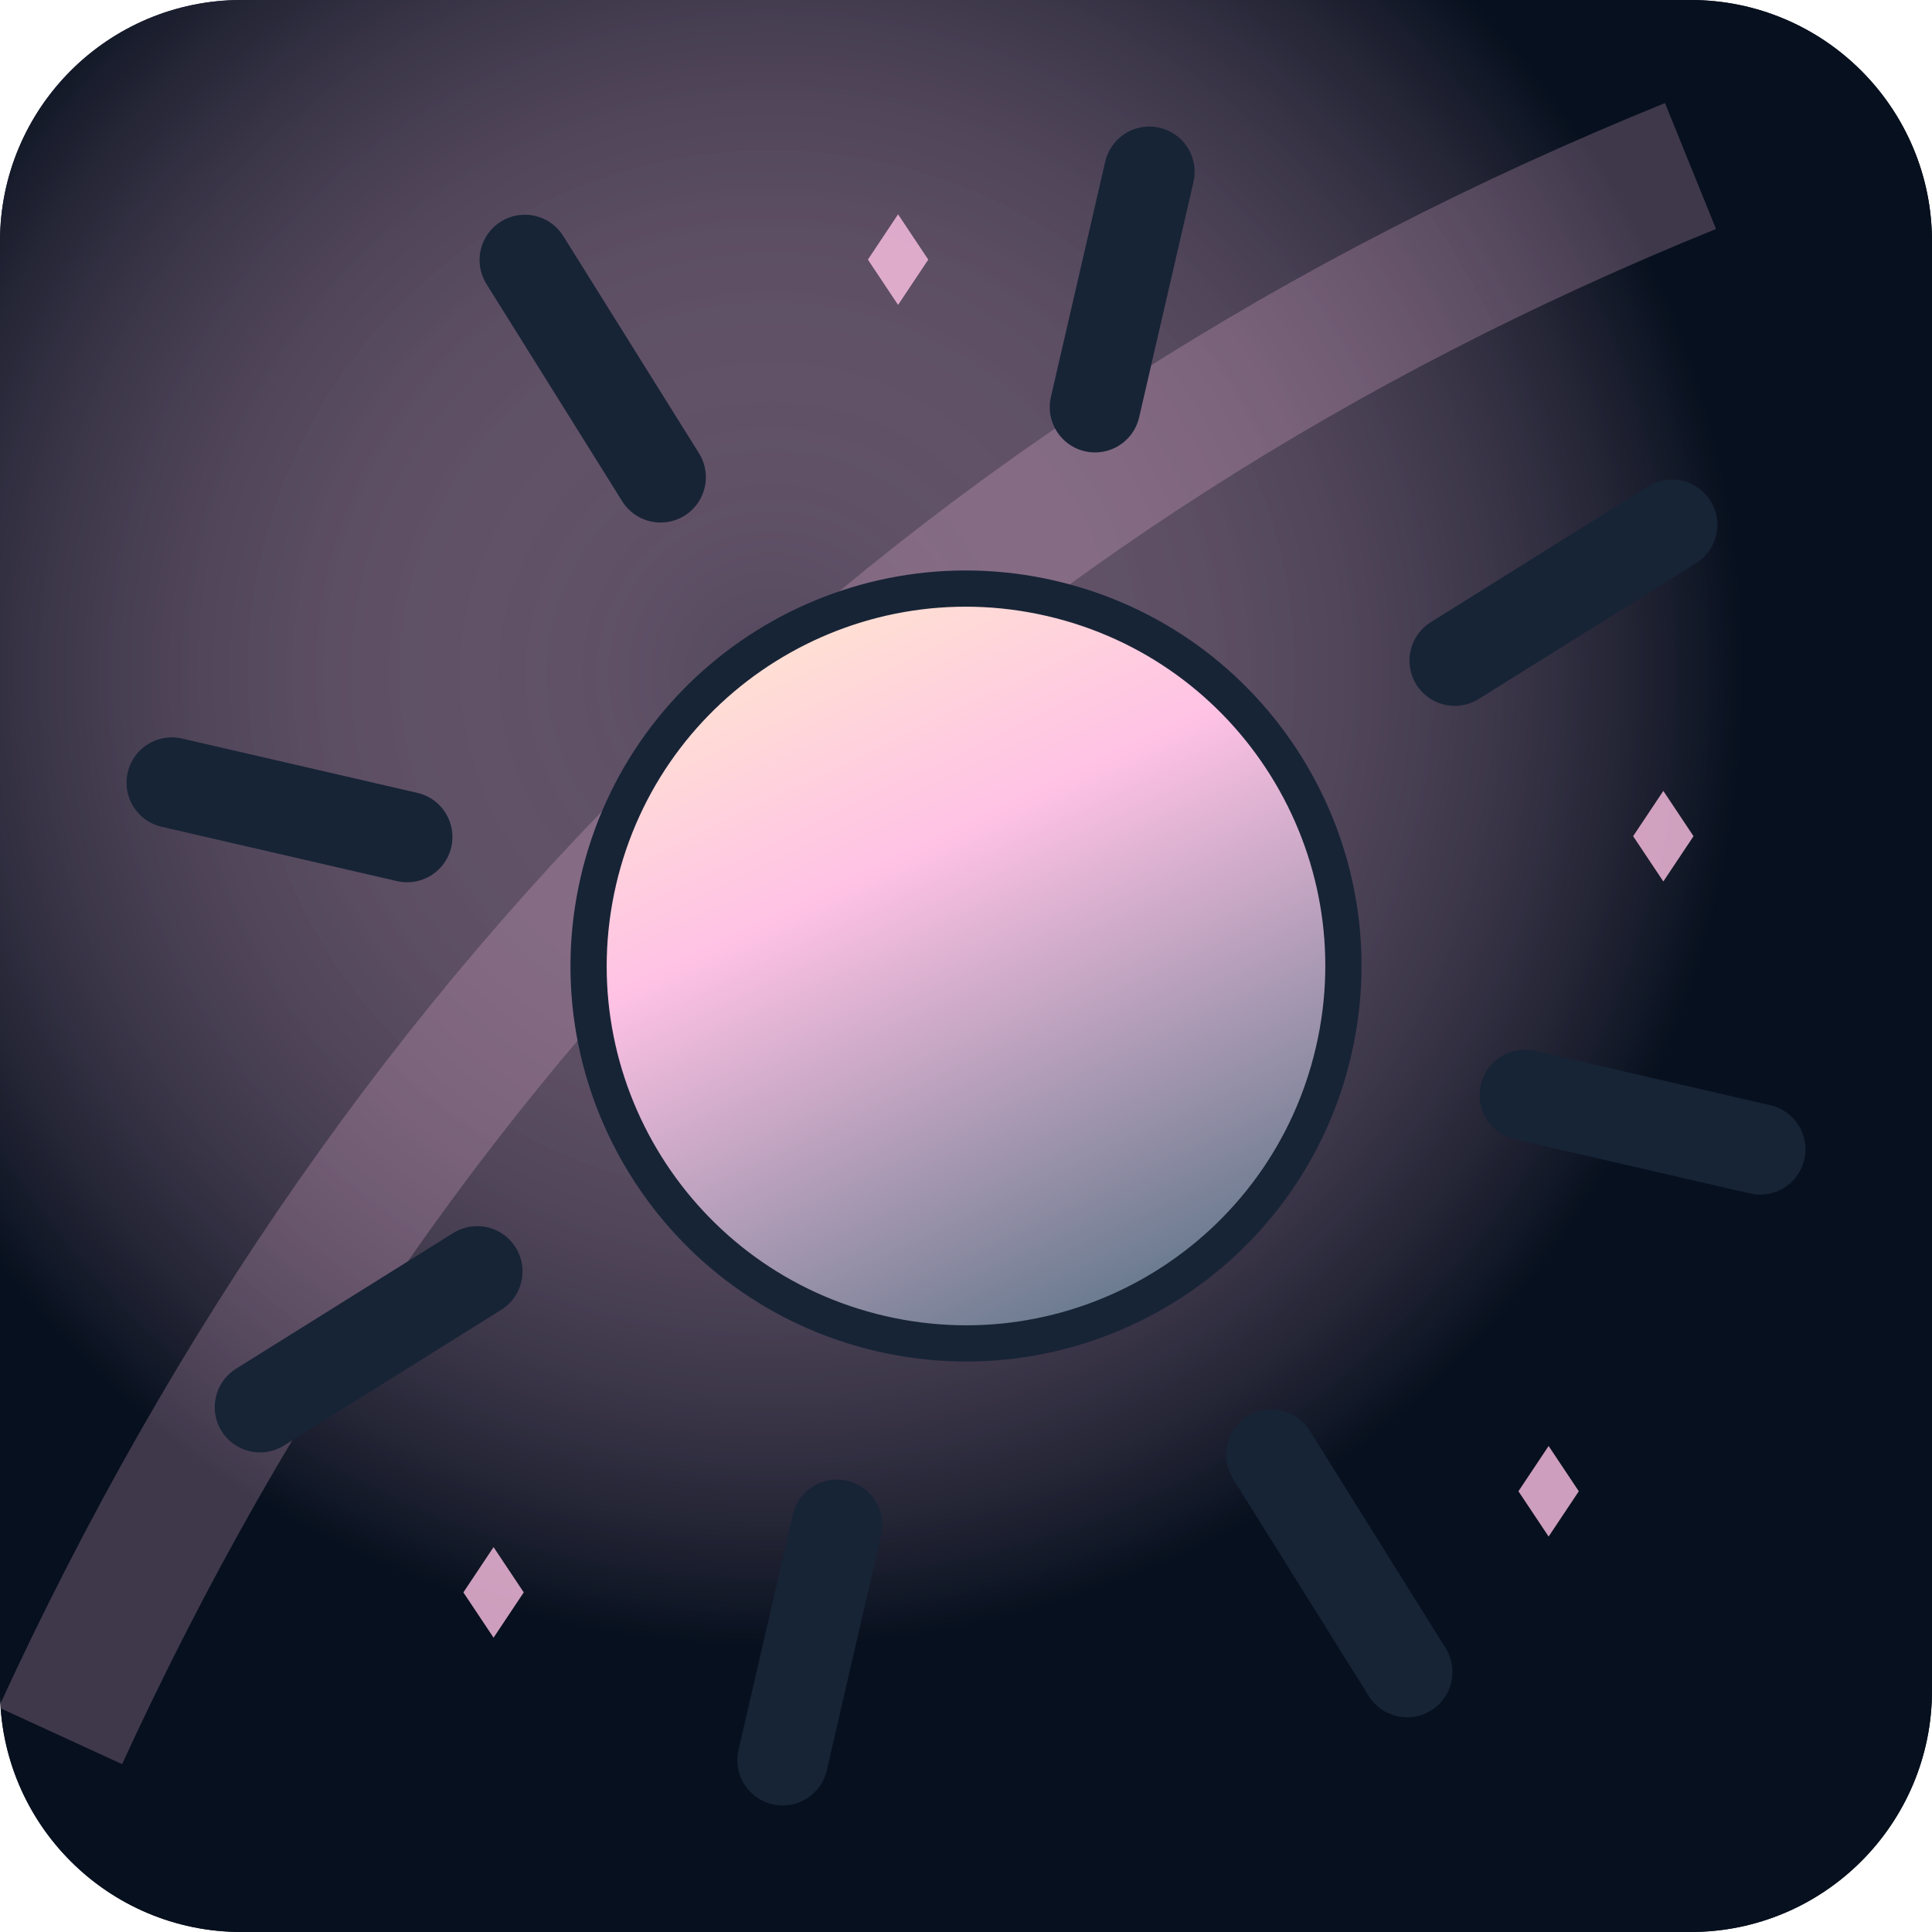
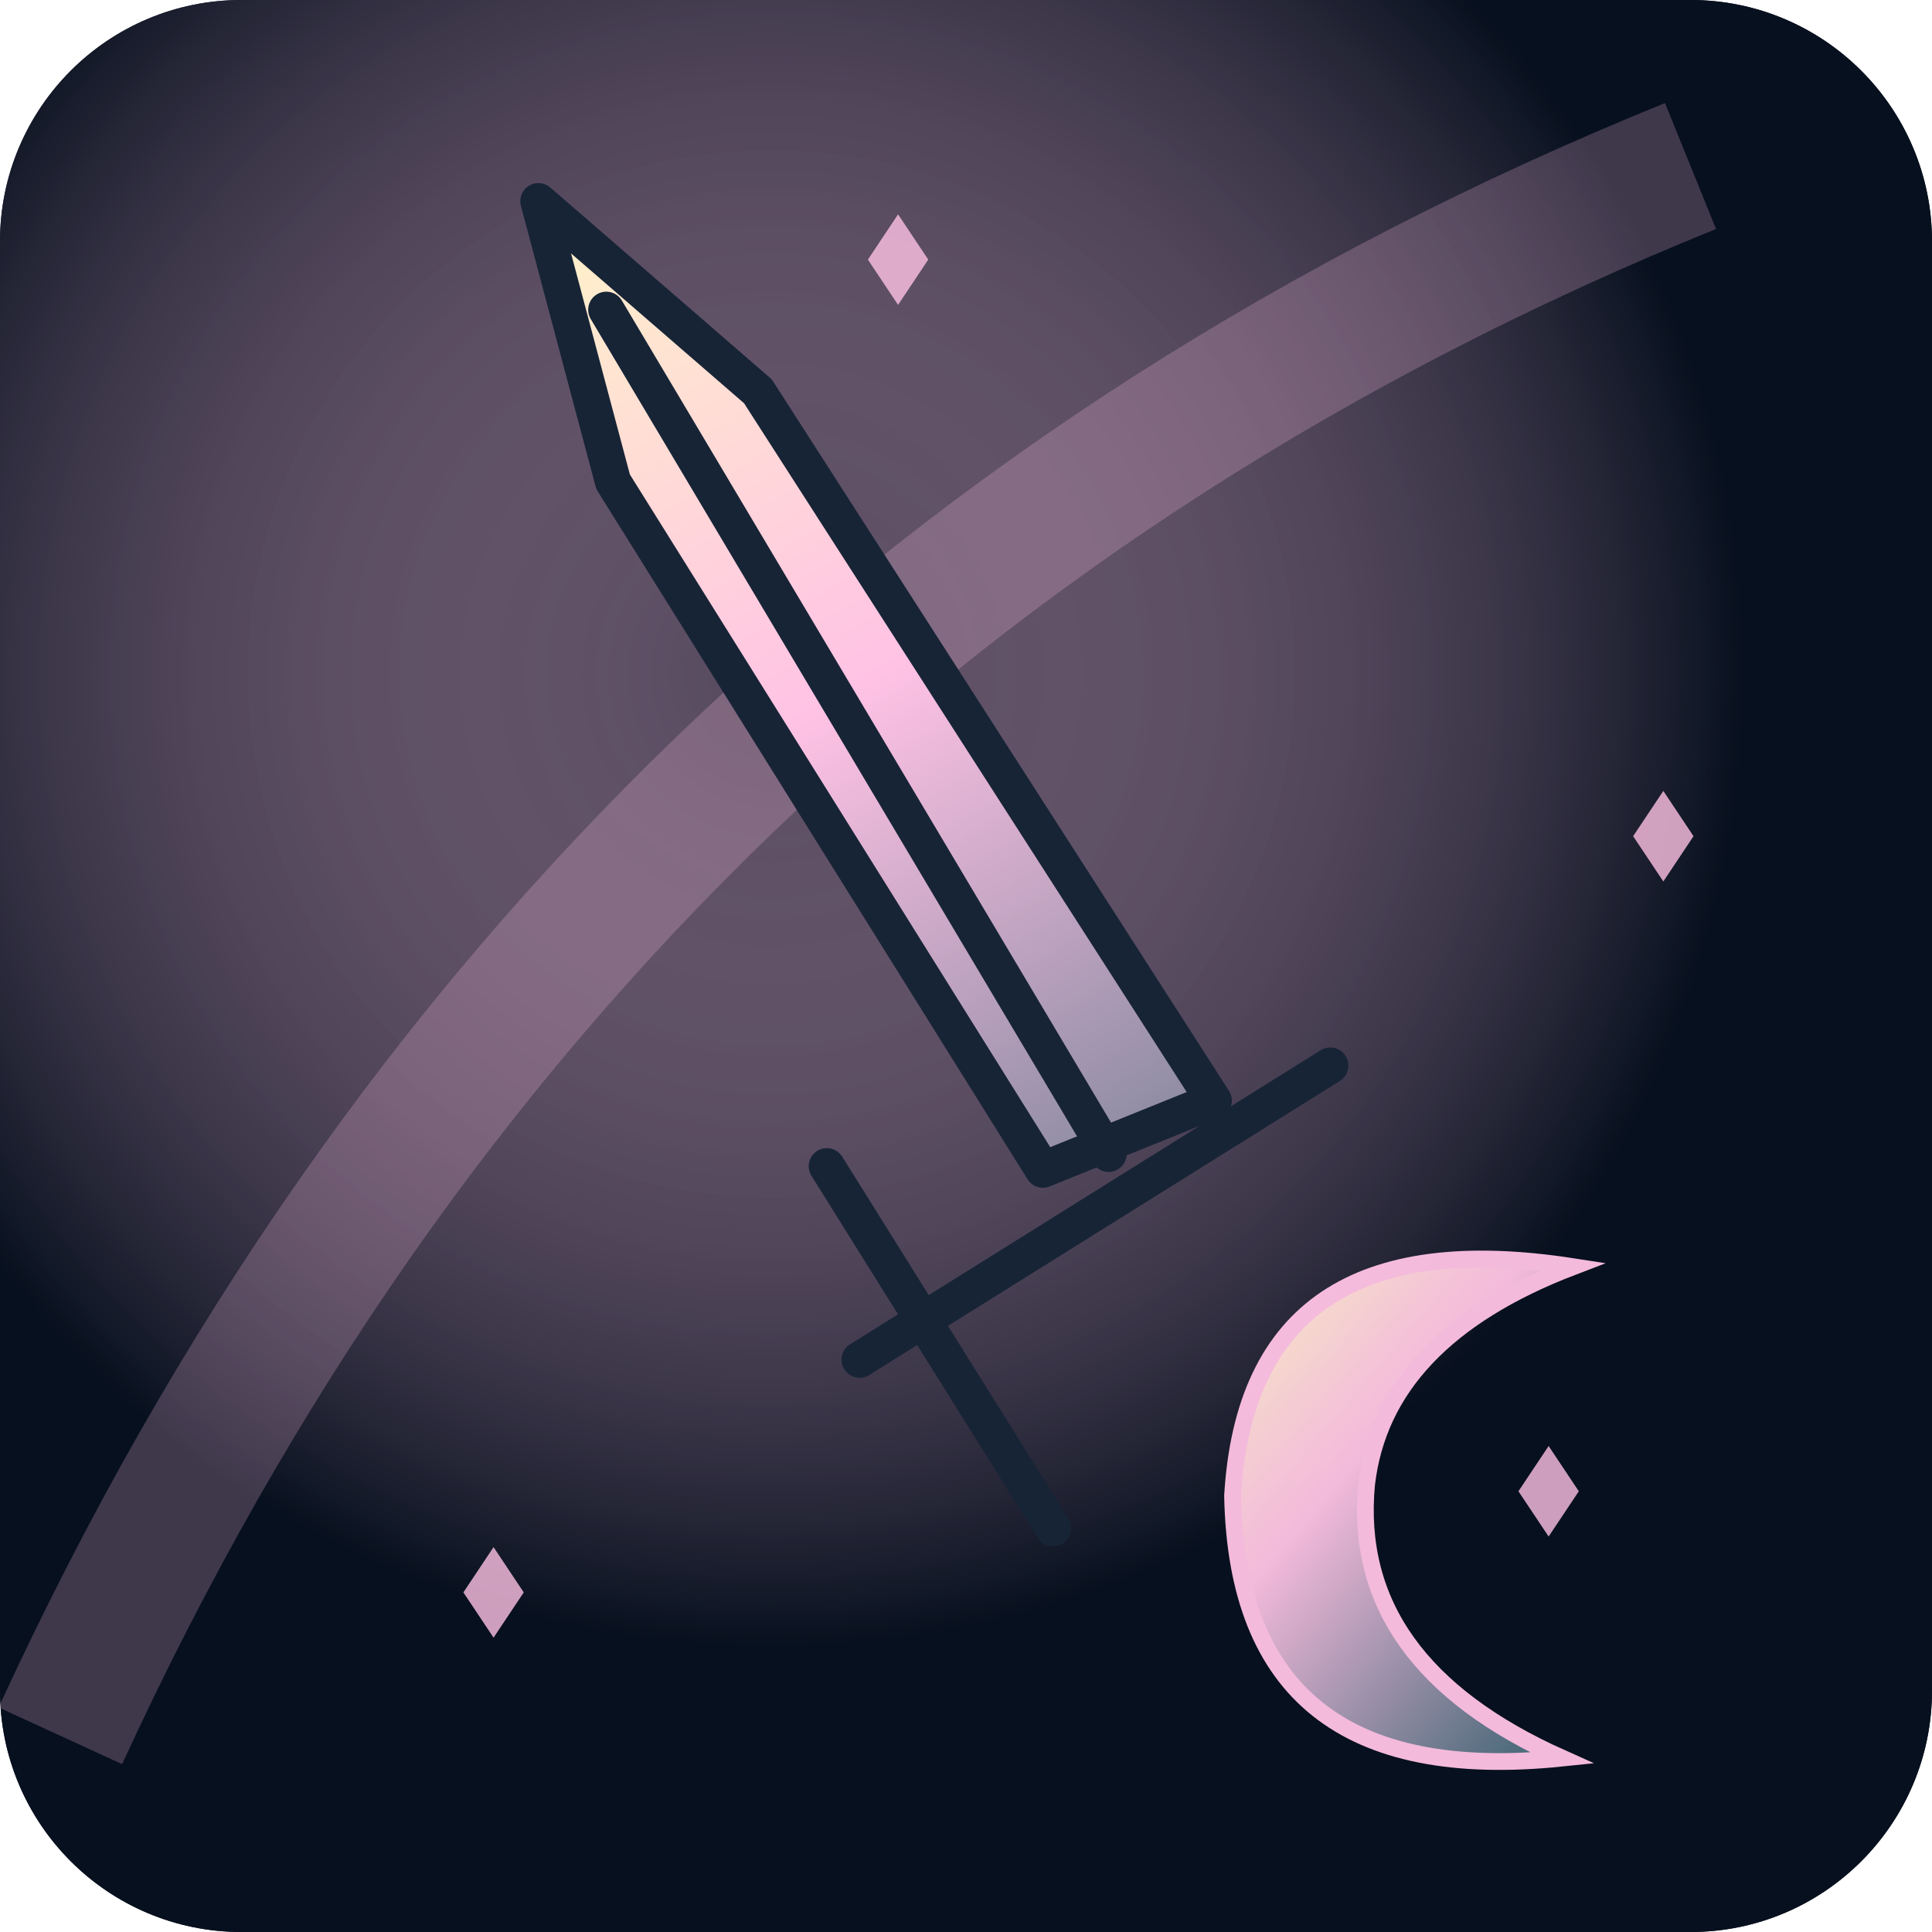
<svg xmlns="http://www.w3.org/2000/svg" viewBox="0 0 128 128">
  <defs>
    <radialGradient id="bg" cx="40%" cy="35%">
      <stop stop-color="#ffc2e5" stop-opacity=".3" />
      <stop offset="1" stop-color="#07101e" />
    </radialGradient>
    <linearGradient id="metal" x2=".8" y2="1">
      <stop stop-color="#fff4c8" />
      <stop offset=".42" stop-color="#ffc2e5" />
      <stop offset="1" stop-color="#547082" />
    </linearGradient>
  </defs>
  <rect width="128" height="128" rx="16" fill="#0a1422" />
  <rect width="128" height="128" rx="16" fill="url(#bg)" />
  <path d="M4 115Q38 41 112 11" fill="none" stroke="#ffc2e5" opacity="0.23" stroke-width="9" />
  <path d="m110.2 52.4 2 3-2 3-2-3Z" fill="#ffc2e5" opacity=".8" />
  <path d="m32.7 102.5 2 3-2 3-2-3Z" fill="#ffc2e5" opacity=".8" />
  <path d="m59.5 14.2 2 3-2 3-2-3Z" fill="#ffc2e5" opacity=".8" />
  <path d="m102.6 95.8 2 3-2 3-2-3Z" fill="#ffc2e5" opacity=".8" />
  <g transform="translate(4 4) rotate(13 60 60)" fill="url(#metal)" stroke="#172436" stroke-width="2.4" stroke-linejoin="round" stroke-linecap="round">
-     <circle cx="60" cy="60" r="25" />
-     <path d="M60 6v16m0 76v16M6 60h16m76 0h16M21 21l12 12m54 54 12 12M21 99l12-12m54-54 12-12" fill="none" stroke-width="6" />
+     <path d="M59 87 85 61M54 75l20 20M68 72 30 34 21 17 38 26 78 65Z" />
+     <path d="m27 23 45 47" fill="none" />
+   </g>
+   <g transform="translate(75 78) scale(.37)" opacity=".95" fill="url(#metal)" stroke="#ffc2e5" stroke-width="3">
+     <path d="M79 16Q21 7 18 57q1 53 59 47-38-17-35-49 3-26 37-39Z" />
  </g>
</svg>
